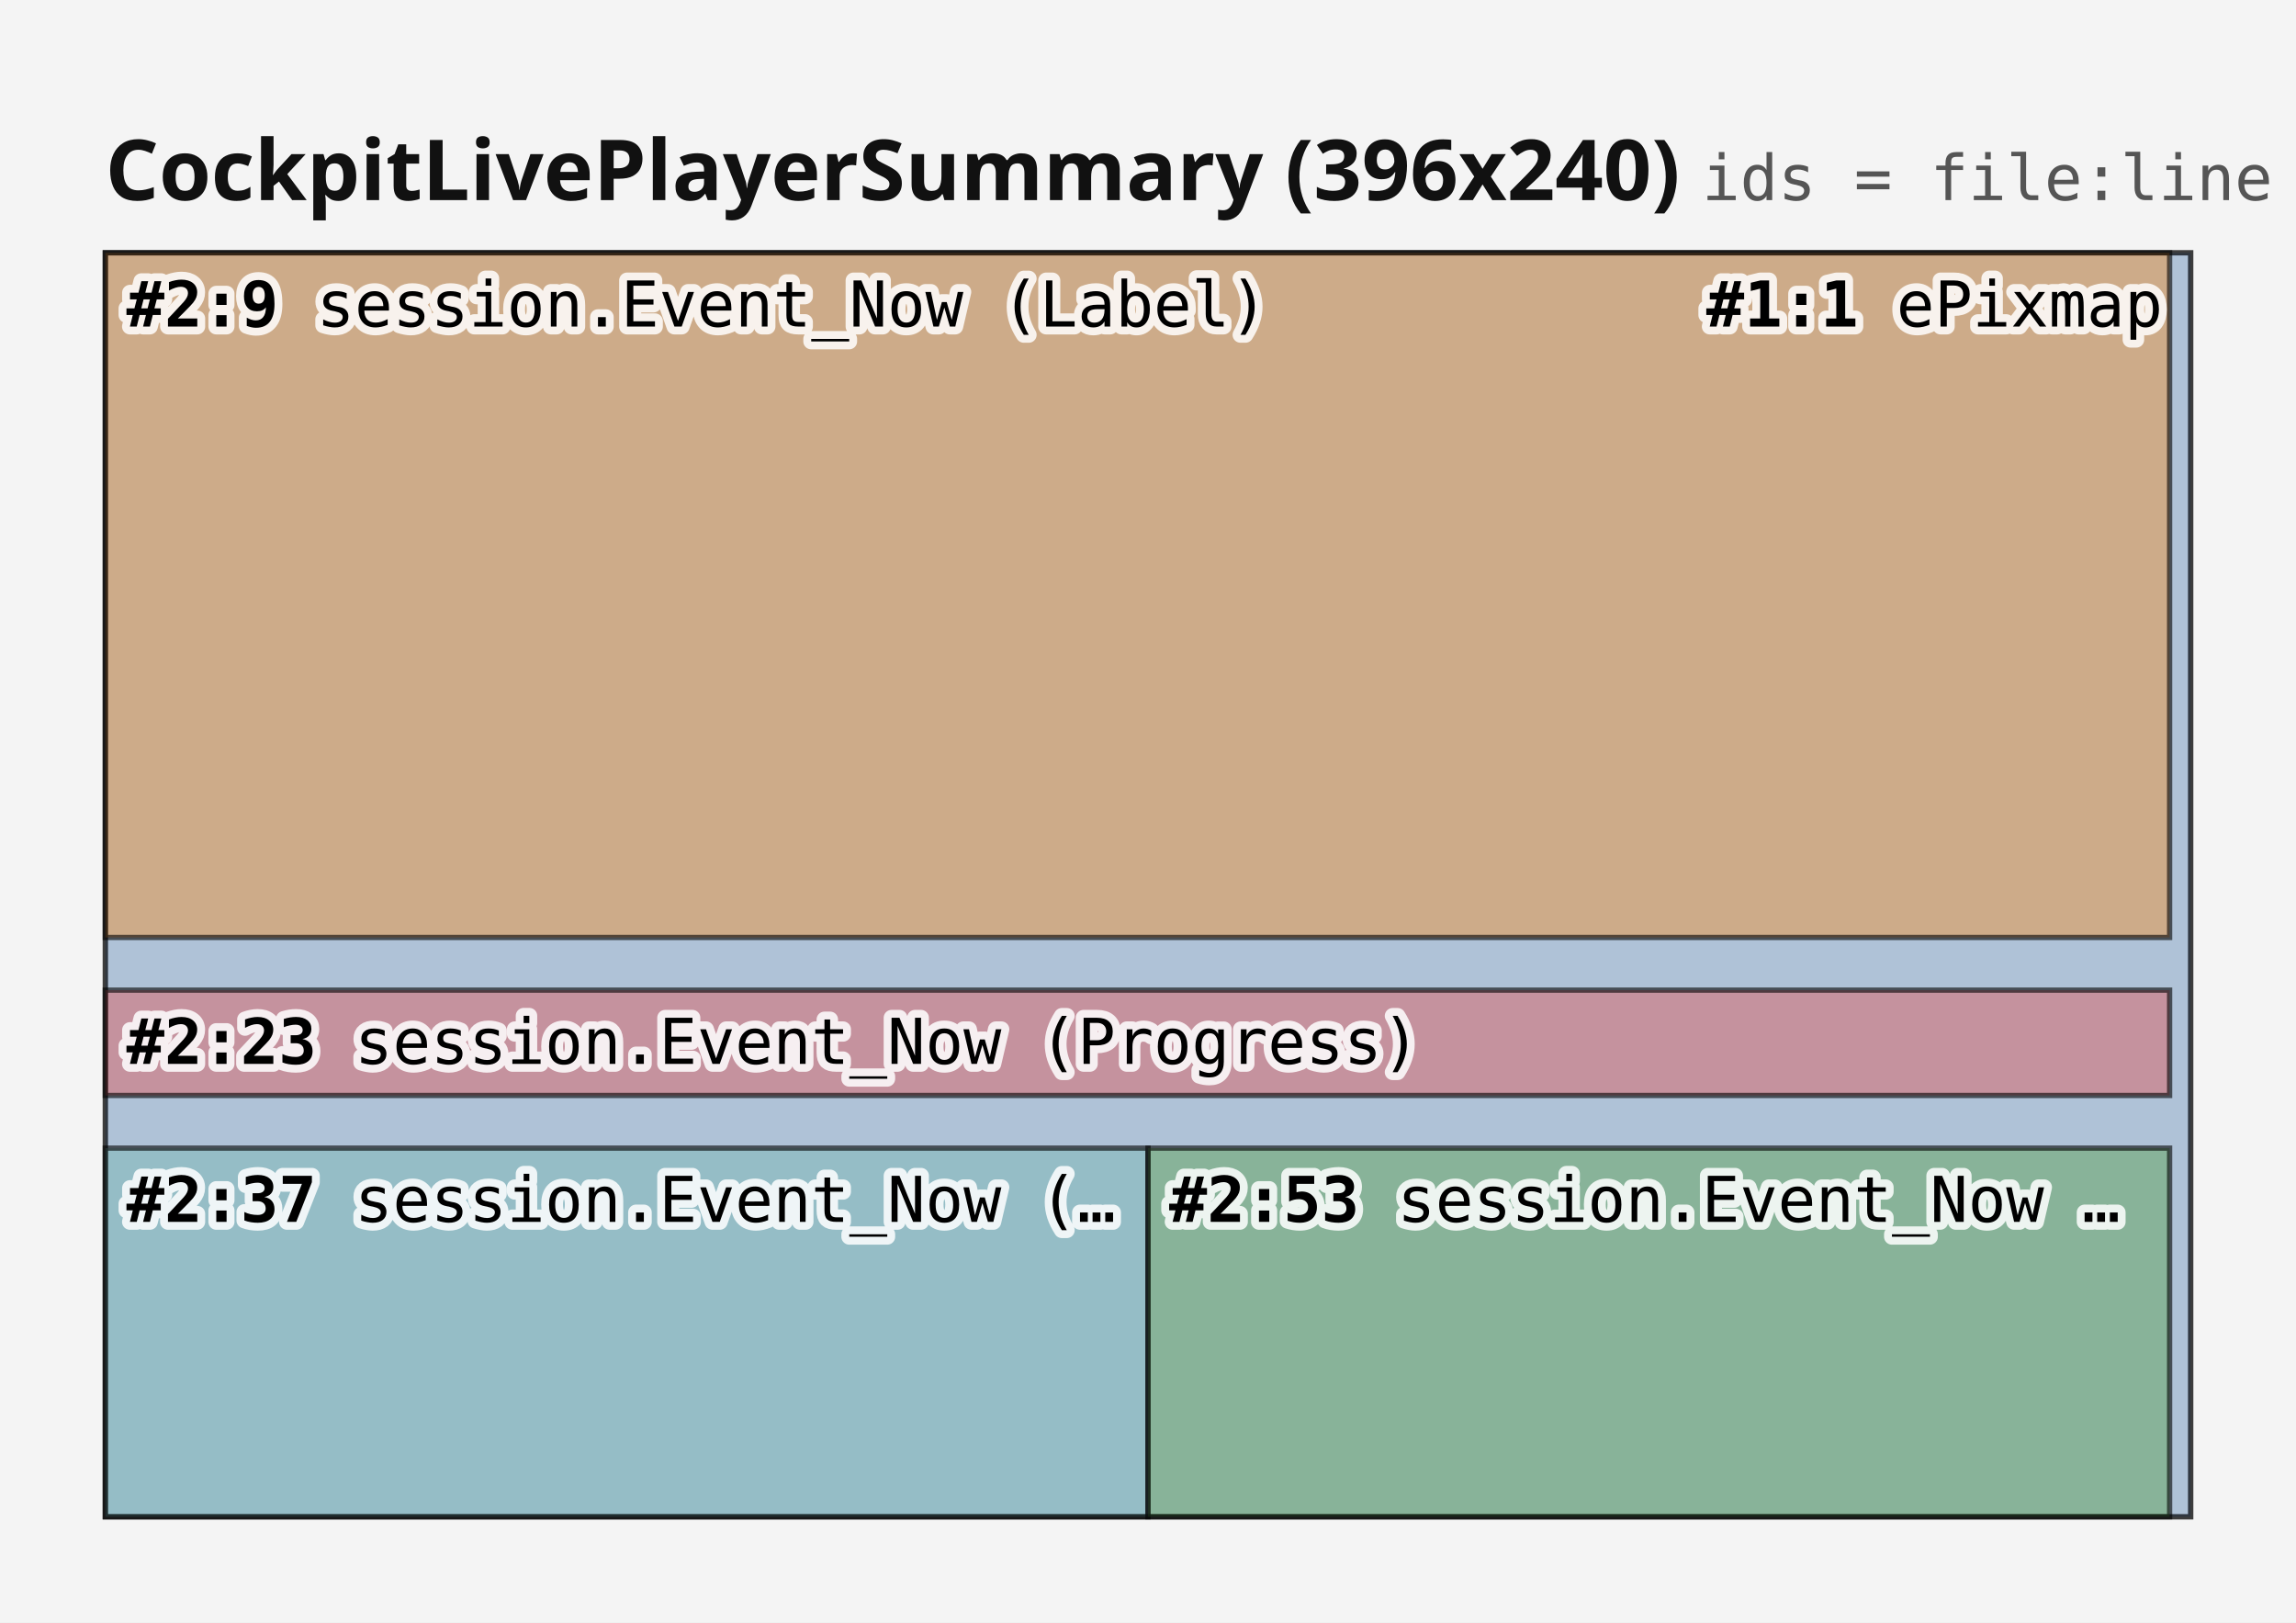
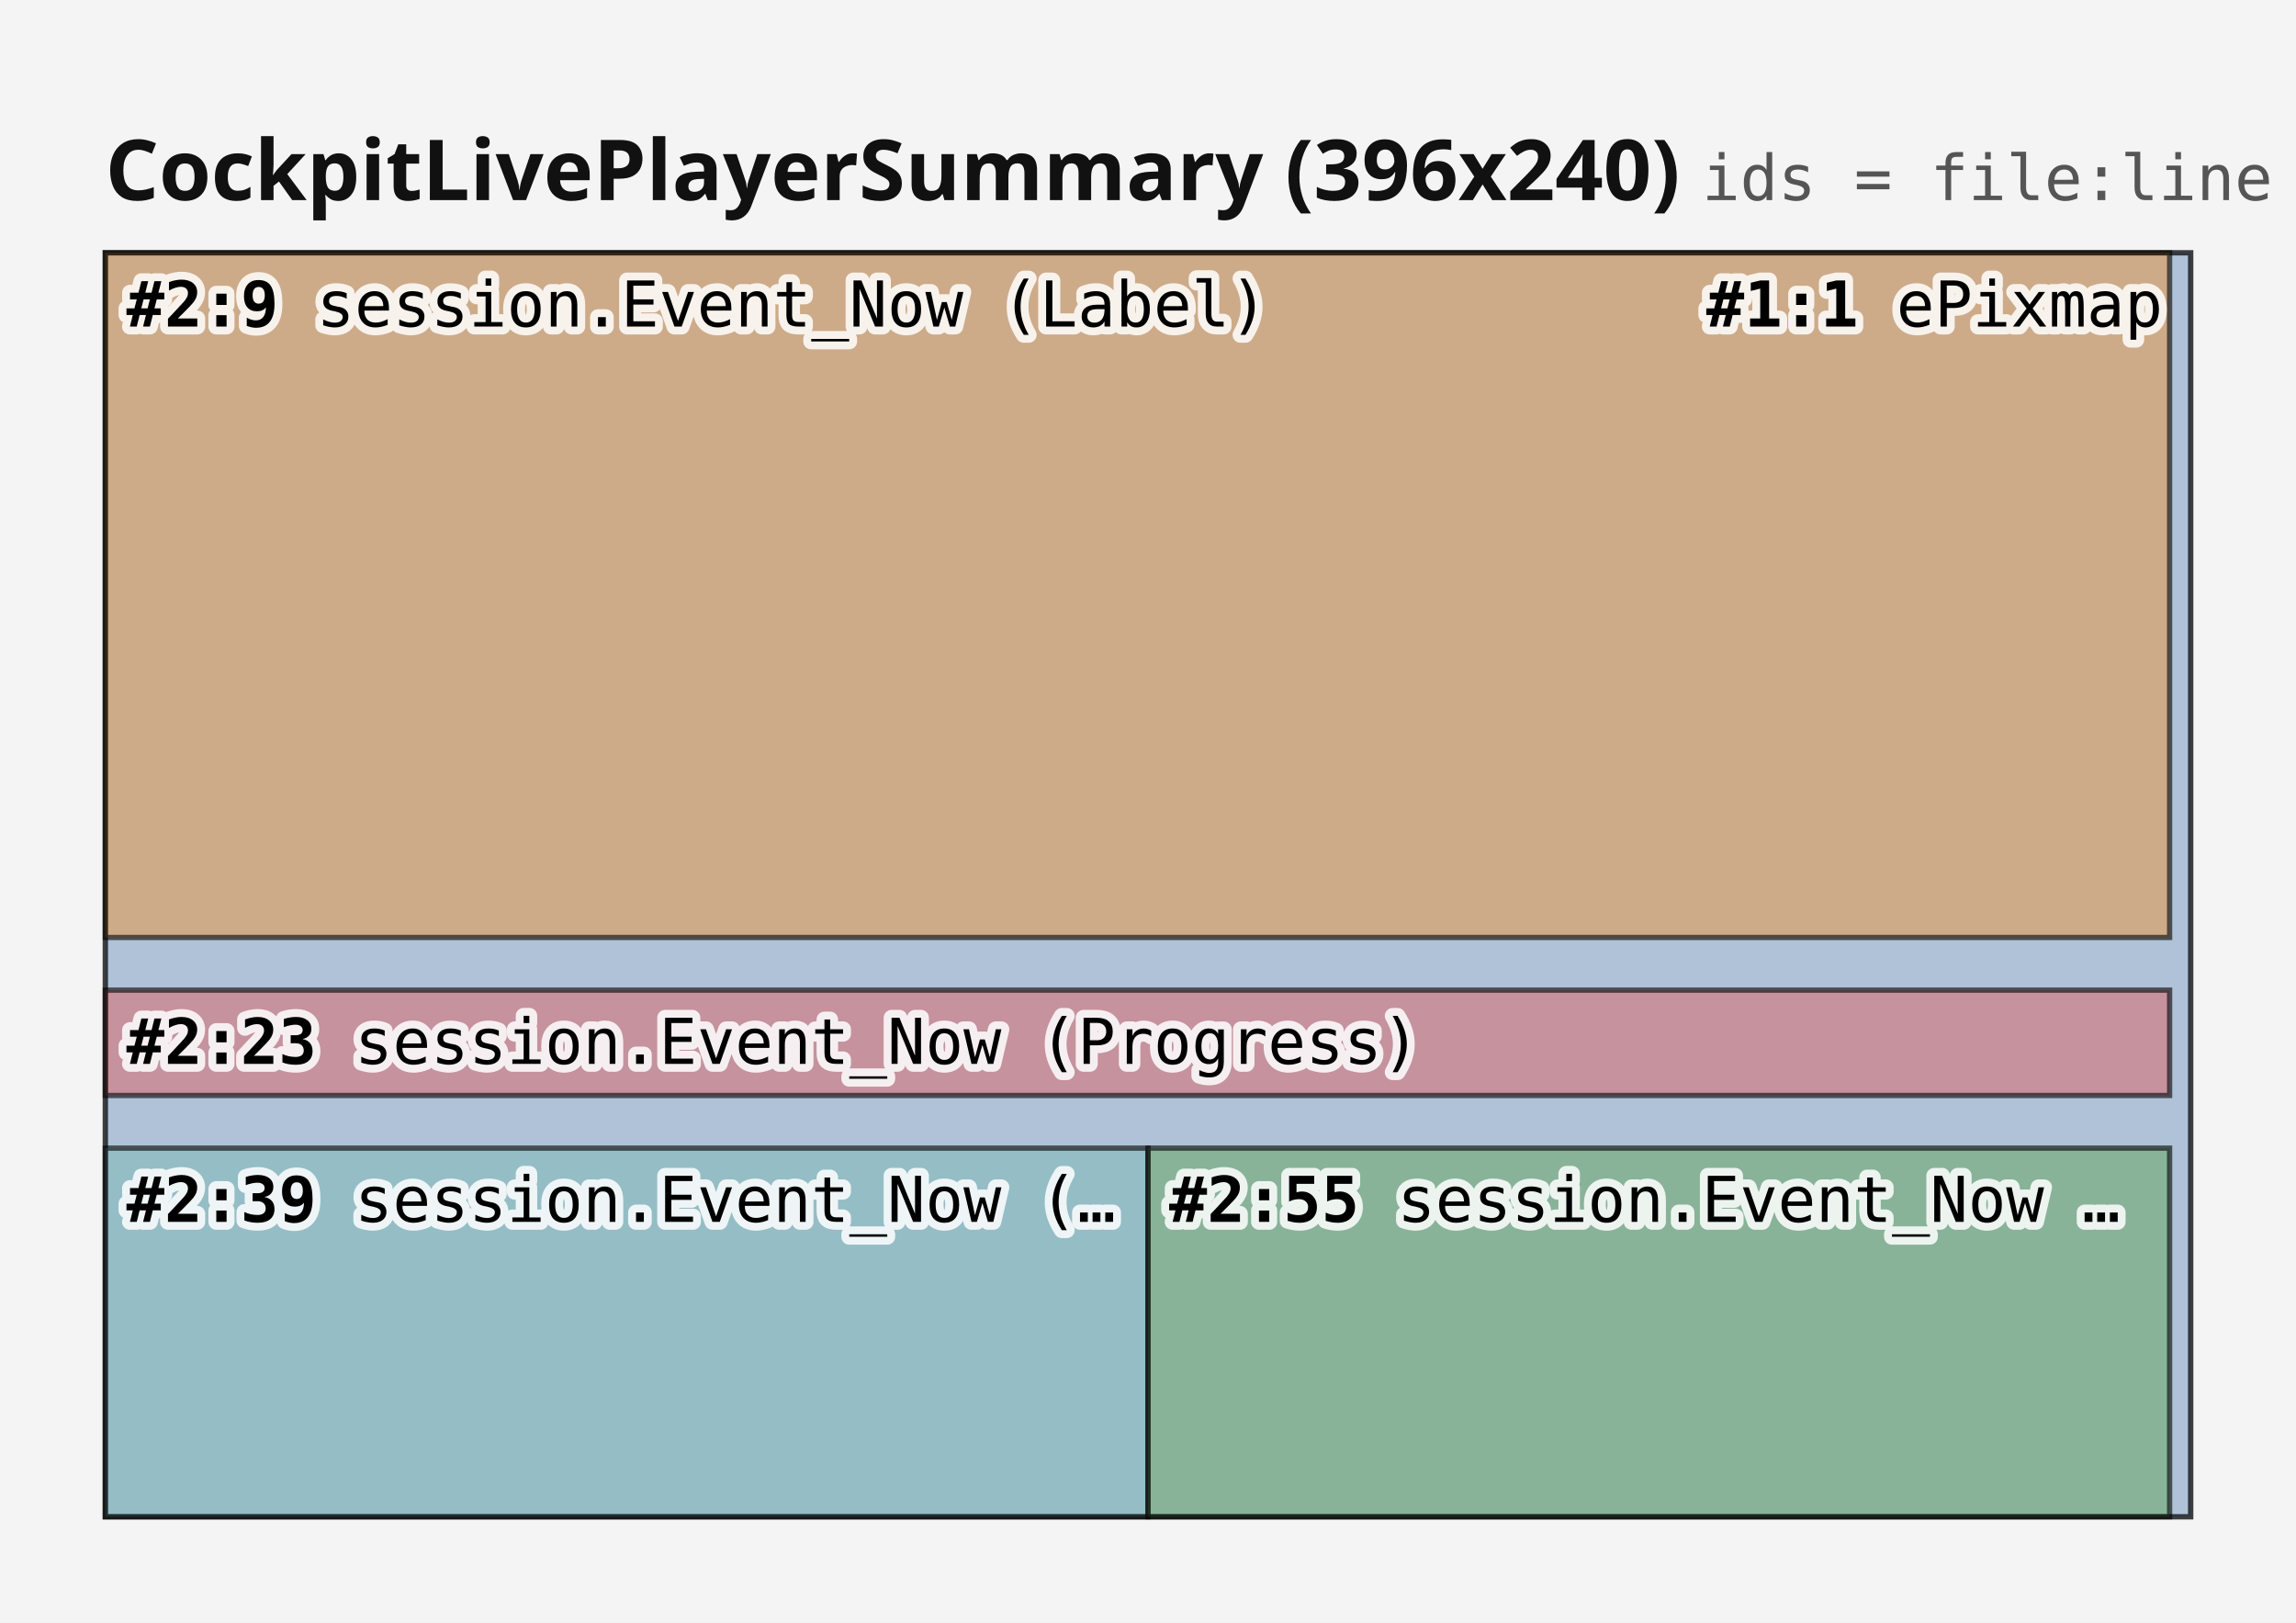
<svg xmlns="http://www.w3.org/2000/svg" width="436" height="308" viewBox="0 0 436 308">
  <rect x="0" y="0" width="436" height="308" fill="#f4f4f4" />
  <text x="20" y="38" font-family="sans-serif" font-size="16" font-weight="bold" fill="#111111">CockpitLivePlayerSummary (396x240) <tspan font-family="monospace" font-size="12" font-weight="normal" fill="#555555">ids = file:line - 1=screenpart_LCDBackground.ymlinc  2=screen_CockpitLivePlayerSummary.ymlinc</tspan>
  </text>
  <g data-screen="0" transform="translate(20,48)">
    <rect x="0" y="0" width="396" height="240" fill="#ffffff" stroke="#999999" stroke-width="1" />
    <rect data-ref="0:0" data-src="screenpart_LCDBackground.ymlinc:1" x="0" y="0" width="396" height="240" fill="#4e79a7" fill-opacity="0.45" stroke="#000000" stroke-opacity="0.6" stroke-width="1" />
-     <rect data-ref="0:3" data-src="screen_CockpitLivePlayerSummary.ymlinc:37" x="0" y="170" width="198" height="70" fill="#76b7b2" fill-opacity="0.45" stroke="#000000" stroke-opacity="0.6" stroke-width="1" />
-     <rect data-ref="0:4" data-src="screen_CockpitLivePlayerSummary.ymlinc:53" x="198" y="170" width="194" height="70" fill="#59a14f" fill-opacity="0.45" stroke="#000000" stroke-opacity="0.6" stroke-width="1" />
+     <rect data-ref="0:3" data-src="screen_CockpitLivePlayerSummary.ymlinc:39" x="0" y="170" width="198" height="70" fill="#76b7b2" fill-opacity="0.45" stroke="#000000" stroke-opacity="0.6" stroke-width="1" />
+     <rect data-ref="0:4" data-src="screen_CockpitLivePlayerSummary.ymlinc:55" x="198" y="170" width="194" height="70" fill="#59a14f" fill-opacity="0.45" stroke="#000000" stroke-opacity="0.6" stroke-width="1" />
    <rect data-ref="0:1" data-src="screen_CockpitLivePlayerSummary.ymlinc:9" x="0" y="0" width="392" height="130" fill="#f28e2b" fill-opacity="0.45" stroke="#000000" stroke-opacity="0.6" stroke-width="1" />
    <rect data-ref="0:2" data-src="screen_CockpitLivePlayerSummary.ymlinc:23" x="0" y="140" width="392" height="20" fill="#e15759" fill-opacity="0.45" stroke="#000000" stroke-opacity="0.6" stroke-width="1" />
    <g pointer-events="none" font-family="monospace" font-size="12" fill="#000000" stroke="#ffffff" stroke-width="3" stroke-opacity="0.85" stroke-linejoin="round" paint-order="stroke">
      <text x="304" y="14">
        <tspan font-weight="bold">#1:1</tspan> ePixmap</text>
      <text x="4" y="184">
-         <tspan font-weight="bold">#2:37</tspan> session.Event_Now (…</text>
+         <tspan font-weight="bold">#2:39</tspan> session.Event_Now (…</text>
      <text x="202" y="184">
-         <tspan font-weight="bold">#2:53</tspan> session.Event_Now …</text>
+         <tspan font-weight="bold">#2:55</tspan> session.Event_Now …</text>
      <text x="4" y="14">
        <tspan font-weight="bold">#2:9</tspan> session.Event_Now (Label)</text>
      <text x="4" y="154">
        <tspan font-weight="bold">#2:23</tspan> session.Event_Now (Progress)</text>
    </g>
  </g>
</svg>
